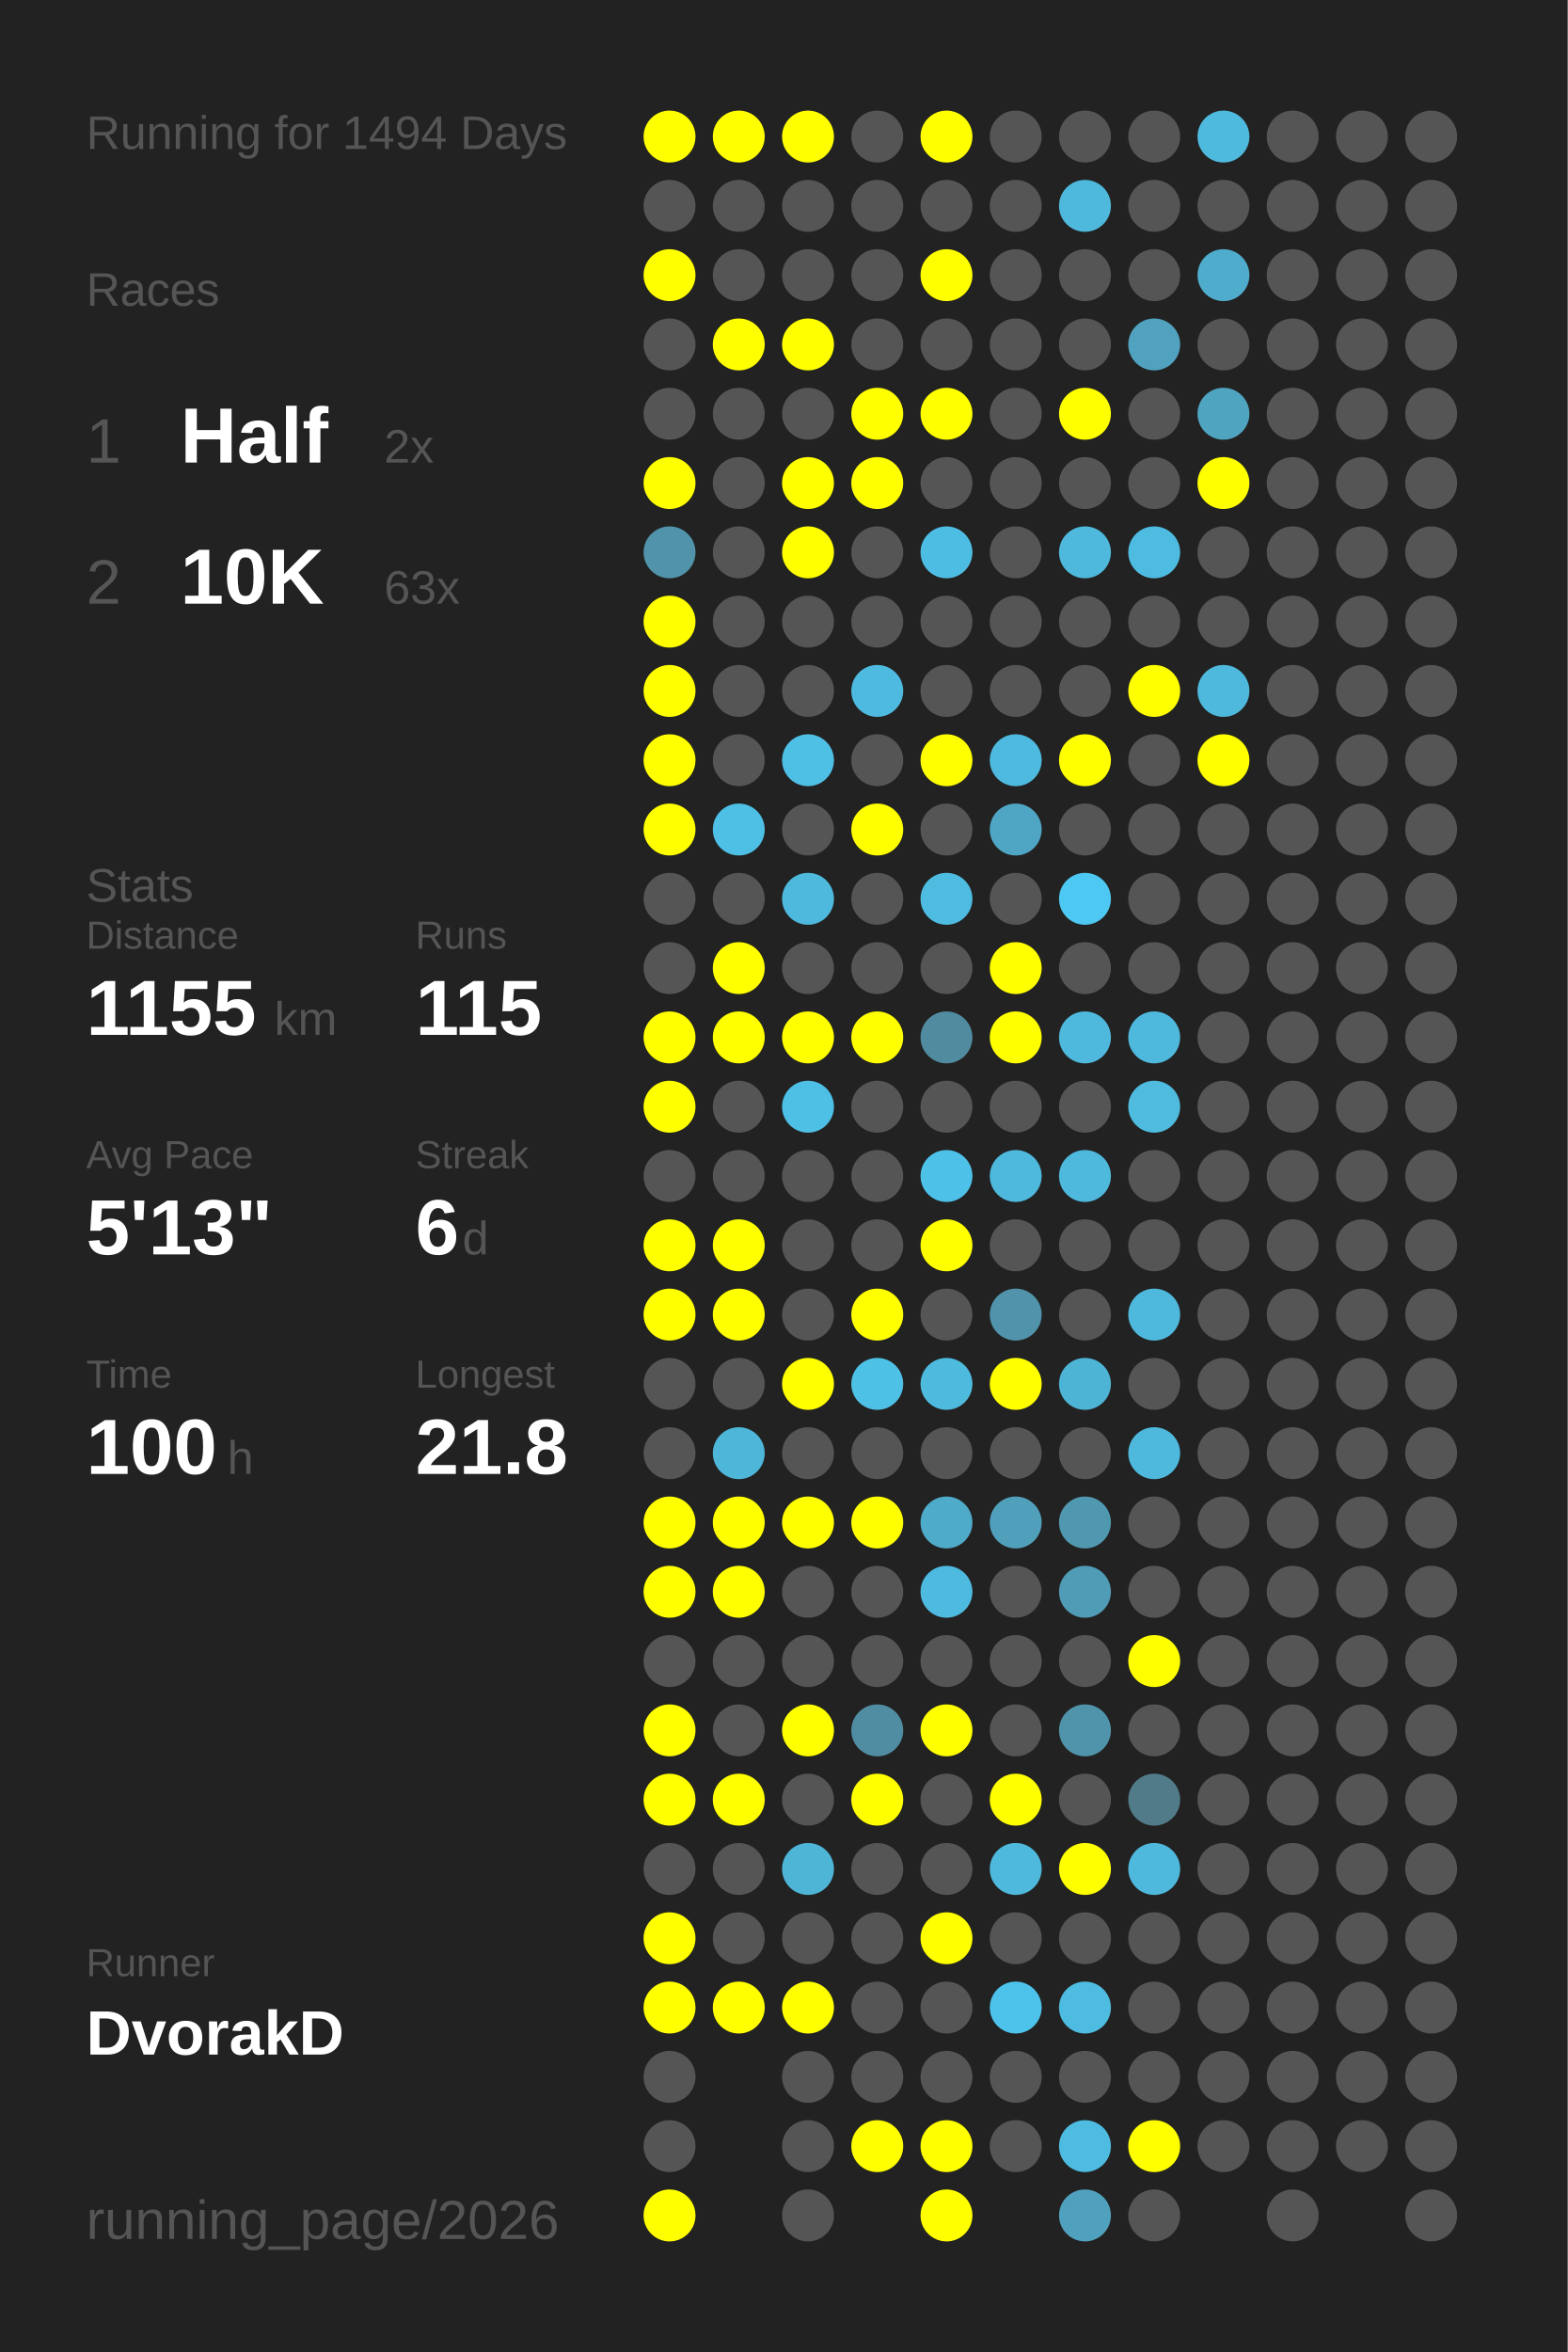
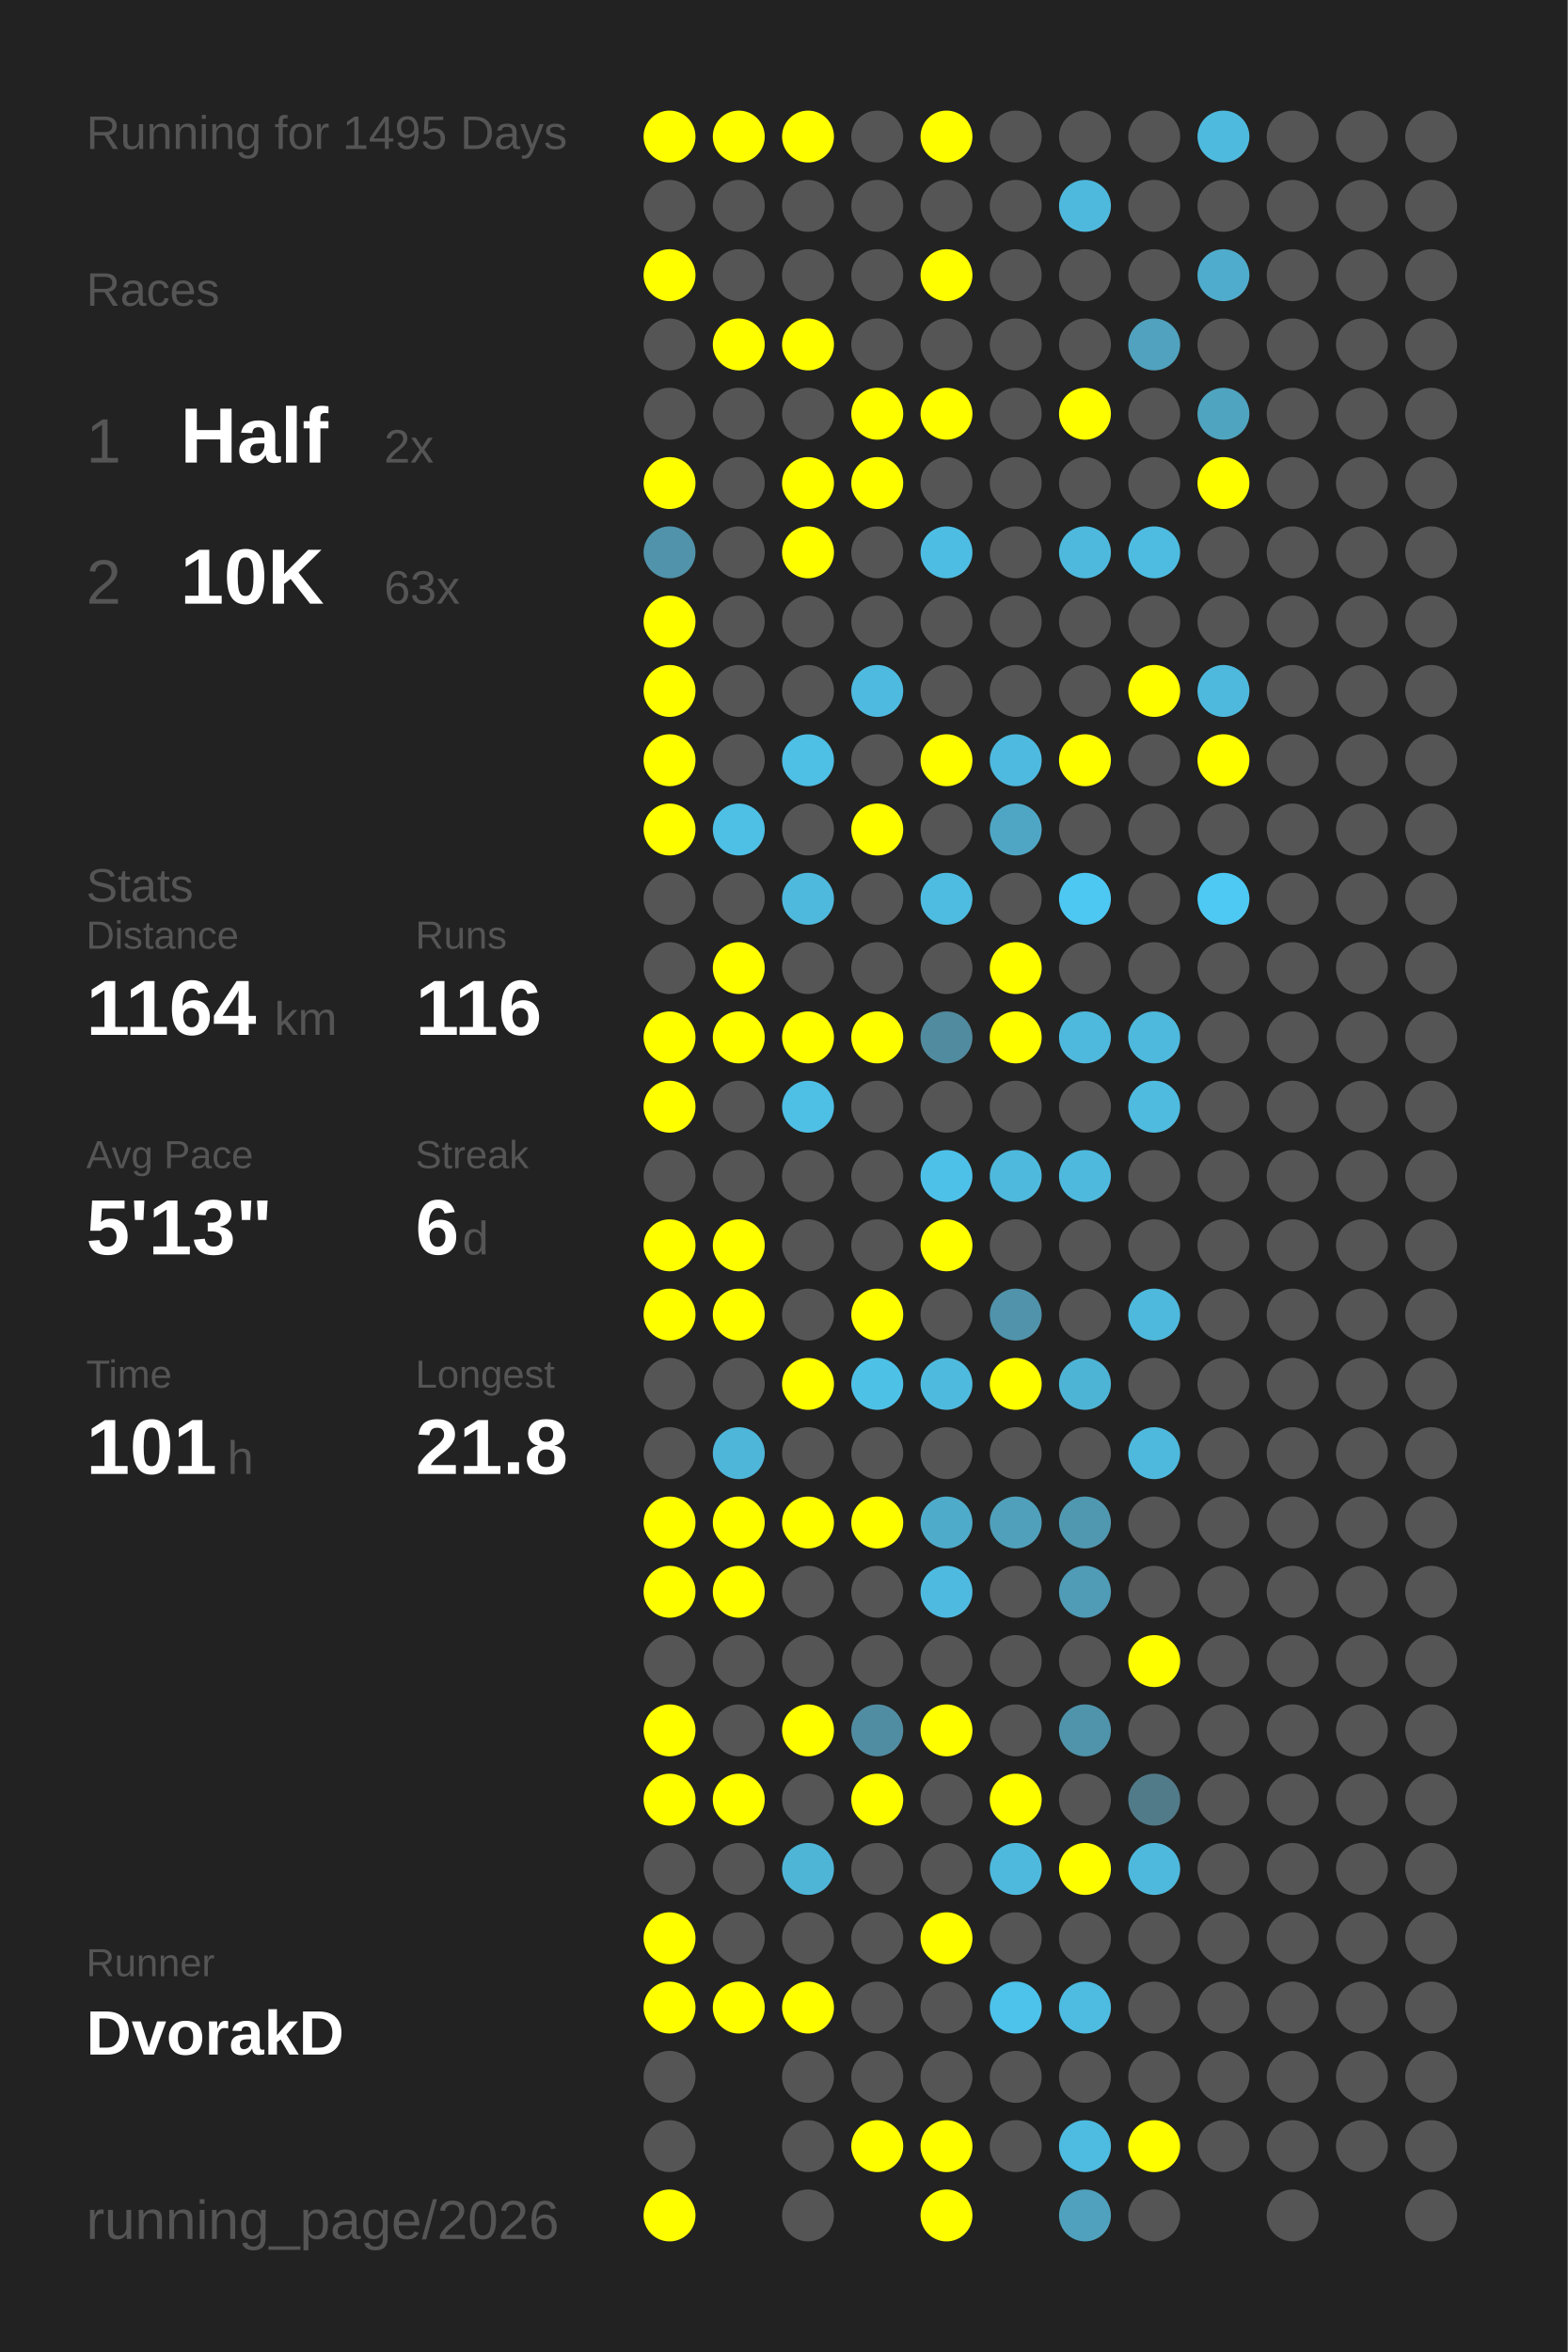
<svg xmlns="http://www.w3.org/2000/svg" baseProfile="full" height="300mm" version="1.1" viewBox="0,0,200,300" width="200mm">
  <defs />
  <rect fill="#222222" height="300" width="200" x="0" y="0" />
-   <text fill="#555555" style="font-size:6px; font-family:Arial;" x="11" y="19">Running for 1494 Days</text>
+   <text fill="#555555" style="font-size:6px; font-family:Arial;" x="11" y="19">Running for 1495 Days</text>
  <text fill="#555555" style="font-size:6px; font-family:Arial;" x="11" y="39">Races</text>
  <text fill="#555555" style="font-size:8px; font-family:Arial;" x="11" y="59">1</text>
  <text fill="#FFFFFF" style="font-size:10px; font-family:Arial; font-weight:bold;" x="23" y="59">Half</text>
  <text fill="#555555" style="font-size:6px; font-family:Arial;" x="49" y="59">2x</text>
  <text fill="#555555" style="font-size:8px; font-family:Arial;" x="11" y="77">2</text>
  <text fill="#FFFFFF" style="font-size:10px; font-family:Arial; font-weight:bold;" x="23" y="77">10K</text>
  <text fill="#555555" style="font-size:6px; font-family:Arial;" x="49" y="77">63x</text>
  <text fill="#555555" style="font-size:6px; font-family:Arial;" x="11" y="115">Stats</text>
  <text fill="#555555" style="font-size:5px; font-family:Arial;" x="11" y="121">Distance</text>
-   <text fill="#FFFFFF" style="font-size:10px; font-family:Arial; font-weight:bold;" x="11" y="132">1155</text>
+   <text fill="#FFFFFF" style="font-size:10px; font-family:Arial; font-weight:bold;" x="11" y="132">1164</text>
  <text fill="#555555" style="font-size:6px; font-family:Arial;" x="35" y="132">km</text>
  <text fill="#555555" style="font-size:5px; font-family:Arial;" x="53" y="121">Runs</text>
-   <text fill="#FFFFFF" style="font-size:10px; font-family:Arial; font-weight:bold;" x="53" y="132">115</text>
+   <text fill="#FFFFFF" style="font-size:10px; font-family:Arial; font-weight:bold;" x="53" y="132">116</text>
  <text fill="#555555" style="font-size:5px; font-family:Arial;" x="11" y="149">Avg Pace</text>
  <text fill="#FFFFFF" style="font-size:10px; font-family:Arial; font-weight:bold;" x="11" y="160">5'13"</text>
  <text fill="#555555" style="font-size:5px; font-family:Arial;" x="53" y="149">Streak</text>
  <text fill="#FFFFFF" style="font-size:10px; font-family:Arial; font-weight:bold;" x="53" y="160">6</text>
  <text fill="#555555" style="font-size:6px; font-family:Arial;" x="59" y="160">d</text>
  <text fill="#555555" style="font-size:5px; font-family:Arial;" x="11" y="177">Time</text>
-   <text fill="#FFFFFF" style="font-size:10px; font-family:Arial; font-weight:bold;" x="11" y="188">100</text>
+   <text fill="#FFFFFF" style="font-size:10px; font-family:Arial; font-weight:bold;" x="11" y="188">101</text>
  <text fill="#555555" style="font-size:6px; font-family:Arial;" x="29" y="188">h</text>
  <text fill="#555555" style="font-size:5px; font-family:Arial;" x="53" y="177">Longest</text>
  <text fill="#FFFFFF" style="font-size:10px; font-family:Arial; font-weight:bold;" x="53" y="188">21.8</text>
  <text fill="#555555" style="font-size:5px; font-family:Arial;" x="11" y="252.065">Runner</text>
  <text fill="#FFFFFF" style="font-size:8px; font-family:Arial; font-weight:bold;" x="11" y="262.065">DvorakD</text>
  <text fill="#555555" style="font-size:7px; font-family:Arial;" x="11" y="285.581">running_page/2026</text>
  <circle cx="85.417" cy="17.419" fill="#FFFF00" r="3.312" />
  <circle cx="85.417" cy="26.258" fill="#555555" r="3.312" />
  <circle cx="85.417" cy="35.097" fill="#FFFF00" r="3.312" />
  <circle cx="85.417" cy="43.935" fill="#555555" r="3.312" />
  <circle cx="85.417" cy="52.774" fill="#555555" r="3.312" />
  <circle cx="85.417" cy="61.613" fill="#FFFF00" r="3.312" />
  <circle cx="85.417" cy="70.452" fill="#5093aa" r="3.312" />
  <circle cx="85.417" cy="79.29" fill="#FFFF00" r="3.312" />
  <circle cx="85.417" cy="88.129" fill="#FFFF00" r="3.312" />
  <circle cx="85.417" cy="96.968" fill="#FFFF00" r="3.312" />
  <circle cx="85.417" cy="105.806" fill="#FFFF00" r="3.312" />
  <circle cx="85.417" cy="114.645" fill="#555555" r="3.312" />
  <circle cx="85.417" cy="123.484" fill="#555555" r="3.312" />
  <circle cx="85.417" cy="132.323" fill="#FFFF00" r="3.312" />
  <circle cx="85.417" cy="141.161" fill="#FFFF00" r="3.312" />
  <circle cx="85.417" cy="150" fill="#555555" r="3.312" />
  <circle cx="85.417" cy="158.839" fill="#FFFF00" r="3.312" />
  <circle cx="85.417" cy="167.677" fill="#FFFF00" r="3.312" />
  <circle cx="85.417" cy="176.516" fill="#555555" r="3.312" />
  <circle cx="85.417" cy="185.355" fill="#555555" r="3.312" />
  <circle cx="85.417" cy="194.194" fill="#FFFF00" r="3.312" />
  <circle cx="85.417" cy="203.032" fill="#FFFF00" r="3.312" />
  <circle cx="85.417" cy="211.871" fill="#555555" r="3.312" />
  <circle cx="85.417" cy="220.71" fill="#FFFF00" r="3.312" />
  <circle cx="85.417" cy="229.548" fill="#FFFF00" r="3.312" />
  <circle cx="85.417" cy="238.387" fill="#555555" r="3.312" />
  <circle cx="85.417" cy="247.226" fill="#FFFF00" r="3.312" />
  <circle cx="85.417" cy="256.065" fill="#FFFF00" r="3.312" />
  <circle cx="85.417" cy="264.903" fill="#555555" r="3.312" />
  <circle cx="85.417" cy="273.742" fill="#555555" r="3.312" />
  <circle cx="85.417" cy="282.581" fill="#FFFF00" r="3.312" />
  <circle cx="94.25" cy="17.419" fill="#FFFF00" r="3.312" />
  <circle cx="94.25" cy="26.258" fill="#555555" r="3.312" />
  <circle cx="94.25" cy="35.097" fill="#555555" r="3.312" />
  <circle cx="94.25" cy="43.935" fill="#FFFF00" r="3.312" />
  <circle cx="94.25" cy="52.774" fill="#555555" r="3.312" />
  <circle cx="94.25" cy="61.613" fill="#555555" r="3.312" />
  <circle cx="94.25" cy="70.452" fill="#555555" r="3.312" />
  <circle cx="94.25" cy="79.29" fill="#555555" r="3.312" />
  <circle cx="94.25" cy="88.129" fill="#555555" r="3.312" />
  <circle cx="94.25" cy="96.968" fill="#555555" r="3.312" />
  <circle cx="94.25" cy="105.806" fill="#4ebfe5" r="3.312" />
  <circle cx="94.25" cy="114.645" fill="#555555" r="3.312" />
  <circle cx="94.25" cy="123.484" fill="#FFFF00" r="3.312" />
  <circle cx="94.25" cy="132.323" fill="#FFFF00" r="3.312" />
  <circle cx="94.25" cy="141.161" fill="#555555" r="3.312" />
  <circle cx="94.25" cy="150" fill="#555555" r="3.312" />
  <circle cx="94.25" cy="158.839" fill="#FFFF00" r="3.312" />
  <circle cx="94.25" cy="167.677" fill="#FFFF00" r="3.312" />
  <circle cx="94.25" cy="176.516" fill="#555555" r="3.312" />
  <circle cx="94.25" cy="185.355" fill="#4eb6d9" r="3.312" />
  <circle cx="94.25" cy="194.194" fill="#FFFF00" r="3.312" />
  <circle cx="94.25" cy="203.032" fill="#FFFF00" r="3.312" />
  <circle cx="94.25" cy="211.871" fill="#555555" r="3.312" />
  <circle cx="94.25" cy="220.71" fill="#555555" r="3.312" />
  <circle cx="94.25" cy="229.548" fill="#FFFF00" r="3.312" />
  <circle cx="94.25" cy="238.387" fill="#555555" r="3.312" />
  <circle cx="94.25" cy="247.226" fill="#555555" r="3.312" />
  <circle cx="94.25" cy="256.065" fill="#FFFF00" r="3.312" />
  <circle cx="103.083" cy="17.419" fill="#FFFF00" r="3.312" />
  <circle cx="103.083" cy="26.258" fill="#555555" r="3.312" />
  <circle cx="103.083" cy="35.097" fill="#555555" r="3.312" />
  <circle cx="103.083" cy="43.935" fill="#FFFF00" r="3.312" />
  <circle cx="103.083" cy="52.774" fill="#555555" r="3.312" />
  <circle cx="103.083" cy="61.613" fill="#FFFF00" r="3.312" />
  <circle cx="103.083" cy="70.452" fill="#FFFF00" r="3.312" />
  <circle cx="103.083" cy="79.29" fill="#555555" r="3.312" />
  <circle cx="103.083" cy="88.129" fill="#555555" r="3.312" />
  <circle cx="103.083" cy="96.968" fill="#4ebfe5" r="3.312" />
  <circle cx="103.083" cy="105.806" fill="#555555" r="3.312" />
  <circle cx="103.083" cy="114.645" fill="#4eb9dd" r="3.312" />
  <circle cx="103.083" cy="123.484" fill="#555555" r="3.312" />
  <circle cx="103.083" cy="132.323" fill="#FFFF00" r="3.312" />
  <circle cx="103.083" cy="141.161" fill="#4ebfe5" r="3.312" />
  <circle cx="103.083" cy="150" fill="#555555" r="3.312" />
  <circle cx="103.083" cy="158.839" fill="#555555" r="3.312" />
  <circle cx="103.083" cy="167.677" fill="#555555" r="3.312" />
  <circle cx="103.083" cy="176.516" fill="#FFFF00" r="3.312" />
  <circle cx="103.083" cy="185.355" fill="#555555" r="3.312" />
  <circle cx="103.083" cy="194.194" fill="#FFFF00" r="3.312" />
  <circle cx="103.083" cy="203.032" fill="#555555" r="3.312" />
  <circle cx="103.083" cy="211.871" fill="#555555" r="3.312" />
  <circle cx="103.083" cy="220.71" fill="#FFFF00" r="3.312" />
  <circle cx="103.083" cy="229.548" fill="#555555" r="3.312" />
  <circle cx="103.083" cy="238.387" fill="#4eb5d7" r="3.312" />
  <circle cx="103.083" cy="247.226" fill="#555555" r="3.312" />
  <circle cx="103.083" cy="256.065" fill="#FFFF00" r="3.312" />
  <circle cx="103.083" cy="264.903" fill="#555555" r="3.312" />
  <circle cx="103.083" cy="273.742" fill="#555555" r="3.312" />
  <circle cx="103.083" cy="282.581" fill="#555555" r="3.312" />
  <circle cx="111.917" cy="17.419" fill="#555555" r="3.312" />
  <circle cx="111.917" cy="26.258" fill="#555555" r="3.312" />
  <circle cx="111.917" cy="35.097" fill="#555555" r="3.312" />
  <circle cx="111.917" cy="43.935" fill="#555555" r="3.312" />
  <circle cx="111.917" cy="52.774" fill="#FFFF00" r="3.312" />
  <circle cx="111.917" cy="61.613" fill="#FFFF00" r="3.312" />
  <circle cx="111.917" cy="70.452" fill="#555555" r="3.312" />
  <circle cx="111.917" cy="79.29" fill="#555555" r="3.312" />
  <circle cx="111.917" cy="88.129" fill="#4ebadf" r="3.312" />
  <circle cx="111.917" cy="96.968" fill="#555555" r="3.312" />
  <circle cx="111.917" cy="105.806" fill="#FFFF00" r="3.312" />
  <circle cx="111.917" cy="114.645" fill="#555555" r="3.312" />
  <circle cx="111.917" cy="123.484" fill="#555555" r="3.312" />
  <circle cx="111.917" cy="132.323" fill="#FFFF00" r="3.312" />
  <circle cx="111.917" cy="141.161" fill="#555555" r="3.312" />
  <circle cx="111.917" cy="150" fill="#555555" r="3.312" />
  <circle cx="111.917" cy="158.839" fill="#555555" r="3.312" />
  <circle cx="111.917" cy="167.677" fill="#FFFF00" r="3.312" />
  <circle cx="111.917" cy="176.516" fill="#4ec1e7" r="3.312" />
  <circle cx="111.917" cy="185.355" fill="#555555" r="3.312" />
  <circle cx="111.917" cy="194.194" fill="#FFFF00" r="3.312" />
  <circle cx="111.917" cy="203.032" fill="#555555" r="3.312" />
  <circle cx="111.917" cy="211.871" fill="#555555" r="3.312" />
  <circle cx="111.917" cy="220.71" fill="#518da2" r="3.312" />
  <circle cx="111.917" cy="229.548" fill="#FFFF00" r="3.312" />
  <circle cx="111.917" cy="238.387" fill="#555555" r="3.312" />
  <circle cx="111.917" cy="247.226" fill="#555555" r="3.312" />
  <circle cx="111.917" cy="256.065" fill="#555555" r="3.312" />
  <circle cx="111.917" cy="264.903" fill="#555555" r="3.312" />
  <circle cx="111.917" cy="273.742" fill="#FFFF00" r="3.312" />
  <circle cx="120.75" cy="17.419" fill="#FFFF00" r="3.312" />
  <circle cx="120.75" cy="26.258" fill="#555555" r="3.312" />
  <circle cx="120.75" cy="35.097" fill="#FFFF00" r="3.312" />
  <circle cx="120.75" cy="43.935" fill="#555555" r="3.312" />
  <circle cx="120.75" cy="52.774" fill="#FFFF00" r="3.312" />
  <circle cx="120.75" cy="61.613" fill="#555555" r="3.312" />
  <circle cx="120.75" cy="70.452" fill="#4ebde3" r="3.312" />
  <circle cx="120.75" cy="79.29" fill="#555555" r="3.312" />
  <circle cx="120.75" cy="88.129" fill="#555555" r="3.312" />
  <circle cx="120.75" cy="96.968" fill="#FFFF00" r="3.312" />
  <circle cx="120.75" cy="105.806" fill="#555555" r="3.312" />
  <circle cx="120.75" cy="114.645" fill="#4ebce1" r="3.312" />
  <circle cx="120.75" cy="123.484" fill="#555555" r="3.312" />
  <circle cx="120.75" cy="132.323" fill="#518b9f" r="3.312" />
  <circle cx="120.75" cy="141.161" fill="#555555" r="3.312" />
  <circle cx="120.75" cy="150" fill="#4ec1e9" r="3.312" />
  <circle cx="120.75" cy="158.839" fill="#FFFF00" r="3.312" />
  <circle cx="120.75" cy="167.677" fill="#555555" r="3.312" />
  <circle cx="120.75" cy="176.516" fill="#4ebade" r="3.312" />
  <circle cx="120.75" cy="185.355" fill="#555555" r="3.312" />
  <circle cx="120.75" cy="194.194" fill="#4fabca" r="3.312" />
  <circle cx="120.75" cy="203.032" fill="#4ebadf" r="3.312" />
  <circle cx="120.75" cy="211.871" fill="#555555" r="3.312" />
  <circle cx="120.75" cy="220.71" fill="#FFFF00" r="3.312" />
  <circle cx="120.75" cy="229.548" fill="#555555" r="3.312" />
  <circle cx="120.75" cy="238.387" fill="#555555" r="3.312" />
  <circle cx="120.75" cy="247.226" fill="#FFFF00" r="3.312" />
  <circle cx="120.75" cy="256.065" fill="#555555" r="3.312" />
  <circle cx="120.75" cy="264.903" fill="#555555" r="3.312" />
  <circle cx="120.75" cy="273.742" fill="#FFFF00" r="3.312" />
  <circle cx="120.75" cy="282.581" fill="#FFFF00" r="3.312" />
  <circle cx="129.583" cy="17.419" fill="#555555" r="3.312" />
  <circle cx="129.583" cy="26.258" fill="#555555" r="3.312" />
  <circle cx="129.583" cy="35.097" fill="#555555" r="3.312" />
  <circle cx="129.583" cy="43.935" fill="#555555" r="3.312" />
  <circle cx="129.583" cy="52.774" fill="#555555" r="3.312" />
  <circle cx="129.583" cy="61.613" fill="#555555" r="3.312" />
  <circle cx="129.583" cy="70.452" fill="#555555" r="3.312" />
  <circle cx="129.583" cy="79.29" fill="#555555" r="3.312" />
  <circle cx="129.583" cy="88.129" fill="#555555" r="3.312" />
  <circle cx="129.583" cy="96.968" fill="#4ebadf" r="3.312" />
  <circle cx="129.583" cy="105.806" fill="#4fa6c4" r="3.312" />
  <circle cx="129.583" cy="114.645" fill="#555555" r="3.312" />
  <circle cx="129.583" cy="123.484" fill="#FFFF00" r="3.312" />
  <circle cx="129.583" cy="132.323" fill="#FFFF00" r="3.312" />
  <circle cx="129.583" cy="141.161" fill="#555555" r="3.312" />
  <circle cx="129.583" cy="150" fill="#4eb9dd" r="3.312" />
  <circle cx="129.583" cy="158.839" fill="#555555" r="3.312" />
  <circle cx="129.583" cy="167.677" fill="#5093aa" r="3.312" />
  <circle cx="129.583" cy="176.516" fill="#FFFF00" r="3.312" />
  <circle cx="129.583" cy="185.355" fill="#555555" r="3.312" />
  <circle cx="129.583" cy="194.194" fill="#50a0bb" r="3.312" />
  <circle cx="129.583" cy="203.032" fill="#555555" r="3.312" />
  <circle cx="129.583" cy="211.871" fill="#555555" r="3.312" />
  <circle cx="129.583" cy="220.71" fill="#555555" r="3.312" />
  <circle cx="129.583" cy="229.548" fill="#FFFF00" r="3.312" />
  <circle cx="129.583" cy="238.387" fill="#4eb9dd" r="3.312" />
  <circle cx="129.583" cy="247.226" fill="#555555" r="3.312" />
  <circle cx="129.583" cy="256.065" fill="#4dc2ea" r="3.312" />
  <circle cx="129.583" cy="264.903" fill="#555555" r="3.312" />
  <circle cx="129.583" cy="273.742" fill="#555555" r="3.312" />
  <circle cx="138.417" cy="17.419" fill="#555555" r="3.312" />
  <circle cx="138.417" cy="26.258" fill="#4eb9dd" r="3.312" />
  <circle cx="138.417" cy="35.097" fill="#555555" r="3.312" />
  <circle cx="138.417" cy="43.935" fill="#555555" r="3.312" />
  <circle cx="138.417" cy="52.774" fill="#FFFF00" r="3.312" />
  <circle cx="138.417" cy="61.613" fill="#555555" r="3.312" />
  <circle cx="138.417" cy="70.452" fill="#4eb9dd" r="3.312" />
  <circle cx="138.417" cy="79.29" fill="#555555" r="3.312" />
  <circle cx="138.417" cy="88.129" fill="#555555" r="3.312" />
  <circle cx="138.417" cy="96.968" fill="#FFFF00" r="3.312" />
  <circle cx="138.417" cy="105.806" fill="#555555" r="3.312" />
  <circle cx="138.417" cy="114.645" fill="#4dc8f2" r="3.312" />
  <circle cx="138.417" cy="123.484" fill="#555555" r="3.312" />
  <circle cx="138.417" cy="132.323" fill="#4eb9dd" r="3.312" />
  <circle cx="138.417" cy="141.161" fill="#555555" r="3.312" />
  <circle cx="138.417" cy="150" fill="#4eb9dd" r="3.312" />
  <circle cx="138.417" cy="158.839" fill="#555555" r="3.312" />
  <circle cx="138.417" cy="167.677" fill="#555555" r="3.312" />
  <circle cx="138.417" cy="176.516" fill="#4eb4d6" r="3.312" />
  <circle cx="138.417" cy="185.355" fill="#555555" r="3.312" />
  <circle cx="138.417" cy="194.194" fill="#5098b0" r="3.312" />
  <circle cx="138.417" cy="203.032" fill="#509bb5" r="3.312" />
  <circle cx="138.417" cy="211.871" fill="#555555" r="3.312" />
  <circle cx="138.417" cy="220.71" fill="#5094ab" r="3.312" />
  <circle cx="138.417" cy="229.548" fill="#555555" r="3.312" />
  <circle cx="138.417" cy="238.387" fill="#FFFF00" r="3.312" />
  <circle cx="138.417" cy="247.226" fill="#555555" r="3.312" />
  <circle cx="138.417" cy="256.065" fill="#4ebbe0" r="3.312" />
  <circle cx="138.417" cy="264.903" fill="#555555" r="3.312" />
  <circle cx="138.417" cy="273.742" fill="#4ebbe0" r="3.312" />
  <circle cx="138.417" cy="282.581" fill="#50a1bd" r="3.312" />
  <circle cx="147.25" cy="17.419" fill="#555555" r="3.312" />
  <circle cx="147.25" cy="26.258" fill="#555555" r="3.312" />
  <circle cx="147.25" cy="35.097" fill="#555555" r="3.312" />
  <circle cx="147.25" cy="43.935" fill="#50a2be" r="3.312" />
  <circle cx="147.25" cy="52.774" fill="#555555" r="3.312" />
  <circle cx="147.25" cy="61.613" fill="#555555" r="3.312" />
  <circle cx="147.25" cy="70.452" fill="#4ebce1" r="3.312" />
  <circle cx="147.25" cy="79.29" fill="#555555" r="3.312" />
  <circle cx="147.25" cy="88.129" fill="#FFFF00" r="3.312" />
  <circle cx="147.25" cy="96.968" fill="#555555" r="3.312" />
  <circle cx="147.25" cy="105.806" fill="#555555" r="3.312" />
  <circle cx="147.25" cy="114.645" fill="#555555" r="3.312" />
  <circle cx="147.25" cy="123.484" fill="#555555" r="3.312" />
  <circle cx="147.25" cy="132.323" fill="#4eb9dd" r="3.312" />
  <circle cx="147.25" cy="141.161" fill="#4ebbdf" r="3.312" />
  <circle cx="147.25" cy="150" fill="#555555" r="3.312" />
  <circle cx="147.25" cy="158.839" fill="#555555" r="3.312" />
  <circle cx="147.25" cy="167.677" fill="#4eb9dd" r="3.312" />
  <circle cx="147.25" cy="176.516" fill="#555555" r="3.312" />
  <circle cx="147.25" cy="185.355" fill="#4eb9dd" r="3.312" />
  <circle cx="147.25" cy="194.194" fill="#555555" r="3.312" />
  <circle cx="147.25" cy="203.032" fill="#555555" r="3.312" />
  <circle cx="147.25" cy="211.871" fill="#FFFF00" r="3.312" />
  <circle cx="147.25" cy="220.71" fill="#555555" r="3.312" />
  <circle cx="147.25" cy="229.548" fill="#527b89" r="3.312" />
  <circle cx="147.25" cy="238.387" fill="#4eb9dd" r="3.312" />
  <circle cx="147.25" cy="247.226" fill="#555555" r="3.312" />
  <circle cx="147.25" cy="256.065" fill="#555555" r="3.312" />
  <circle cx="147.25" cy="264.903" fill="#555555" r="3.312" />
  <circle cx="147.25" cy="273.742" fill="#FFFF00" r="3.312" />
  <circle cx="147.25" cy="282.581" fill="#555555" r="3.312" />
  <circle cx="156.083" cy="17.419" fill="#4ebade" r="3.312" />
  <circle cx="156.083" cy="26.258" fill="#555555" r="3.312" />
  <circle cx="156.083" cy="35.097" fill="#4faccc" r="3.312" />
  <circle cx="156.083" cy="43.935" fill="#555555" r="3.312" />
  <circle cx="156.083" cy="52.774" fill="#4fa4c0" r="3.312" />
  <circle cx="156.083" cy="61.613" fill="#FFFF00" r="3.312" />
  <circle cx="156.083" cy="70.452" fill="#555555" r="3.312" />
  <circle cx="156.083" cy="79.29" fill="#555555" r="3.312" />
  <circle cx="156.083" cy="88.129" fill="#4eb9dd" r="3.312" />
  <circle cx="156.083" cy="96.968" fill="#FFFF00" r="3.312" />
  <circle cx="156.083" cy="105.806" fill="#555555" r="3.312" />
-   <circle cx="156.083" cy="114.645" fill="#555555" r="3.312" />
+   <circle cx="156.083" cy="114.645" fill="#4dc9f3" r="3.312" />
  <circle cx="156.083" cy="123.484" fill="#555555" r="3.312" />
  <circle cx="156.083" cy="132.323" fill="#555555" r="3.312" />
  <circle cx="156.083" cy="141.161" fill="#555555" r="3.312" />
  <circle cx="156.083" cy="150" fill="#555555" r="3.312" />
  <circle cx="156.083" cy="158.839" fill="#555555" r="3.312" />
  <circle cx="156.083" cy="167.677" fill="#555555" r="3.312" />
  <circle cx="156.083" cy="176.516" fill="#555555" r="3.312" />
  <circle cx="156.083" cy="185.355" fill="#555555" r="3.312" />
  <circle cx="156.083" cy="194.194" fill="#555555" r="3.312" />
  <circle cx="156.083" cy="203.032" fill="#555555" r="3.312" />
  <circle cx="156.083" cy="211.871" fill="#555555" r="3.312" />
  <circle cx="156.083" cy="220.71" fill="#555555" r="3.312" />
  <circle cx="156.083" cy="229.548" fill="#555555" r="3.312" />
  <circle cx="156.083" cy="238.387" fill="#555555" r="3.312" />
  <circle cx="156.083" cy="247.226" fill="#555555" r="3.312" />
  <circle cx="156.083" cy="256.065" fill="#555555" r="3.312" />
  <circle cx="156.083" cy="264.903" fill="#555555" r="3.312" />
  <circle cx="156.083" cy="273.742" fill="#555555" r="3.312" />
  <circle cx="164.917" cy="17.419" fill="#555555" r="3.312" />
  <circle cx="164.917" cy="26.258" fill="#555555" r="3.312" />
  <circle cx="164.917" cy="35.097" fill="#555555" r="3.312" />
  <circle cx="164.917" cy="43.935" fill="#555555" r="3.312" />
  <circle cx="164.917" cy="52.774" fill="#555555" r="3.312" />
  <circle cx="164.917" cy="61.613" fill="#555555" r="3.312" />
  <circle cx="164.917" cy="70.452" fill="#555555" r="3.312" />
  <circle cx="164.917" cy="79.29" fill="#555555" r="3.312" />
  <circle cx="164.917" cy="88.129" fill="#555555" r="3.312" />
  <circle cx="164.917" cy="96.968" fill="#555555" r="3.312" />
  <circle cx="164.917" cy="105.806" fill="#555555" r="3.312" />
  <circle cx="164.917" cy="114.645" fill="#555555" r="3.312" />
  <circle cx="164.917" cy="123.484" fill="#555555" r="3.312" />
  <circle cx="164.917" cy="132.323" fill="#555555" r="3.312" />
  <circle cx="164.917" cy="141.161" fill="#555555" r="3.312" />
  <circle cx="164.917" cy="150" fill="#555555" r="3.312" />
  <circle cx="164.917" cy="158.839" fill="#555555" r="3.312" />
  <circle cx="164.917" cy="167.677" fill="#555555" r="3.312" />
  <circle cx="164.917" cy="176.516" fill="#555555" r="3.312" />
  <circle cx="164.917" cy="185.355" fill="#555555" r="3.312" />
  <circle cx="164.917" cy="194.194" fill="#555555" r="3.312" />
  <circle cx="164.917" cy="203.032" fill="#555555" r="3.312" />
  <circle cx="164.917" cy="211.871" fill="#555555" r="3.312" />
  <circle cx="164.917" cy="220.71" fill="#555555" r="3.312" />
  <circle cx="164.917" cy="229.548" fill="#555555" r="3.312" />
  <circle cx="164.917" cy="238.387" fill="#555555" r="3.312" />
  <circle cx="164.917" cy="247.226" fill="#555555" r="3.312" />
  <circle cx="164.917" cy="256.065" fill="#555555" r="3.312" />
  <circle cx="164.917" cy="264.903" fill="#555555" r="3.312" />
  <circle cx="164.917" cy="273.742" fill="#555555" r="3.312" />
  <circle cx="164.917" cy="282.581" fill="#555555" r="3.312" />
  <circle cx="173.75" cy="17.419" fill="#555555" r="3.312" />
  <circle cx="173.75" cy="26.258" fill="#555555" r="3.312" />
  <circle cx="173.75" cy="35.097" fill="#555555" r="3.312" />
  <circle cx="173.75" cy="43.935" fill="#555555" r="3.312" />
  <circle cx="173.75" cy="52.774" fill="#555555" r="3.312" />
  <circle cx="173.75" cy="61.613" fill="#555555" r="3.312" />
  <circle cx="173.75" cy="70.452" fill="#555555" r="3.312" />
  <circle cx="173.75" cy="79.29" fill="#555555" r="3.312" />
  <circle cx="173.75" cy="88.129" fill="#555555" r="3.312" />
  <circle cx="173.75" cy="96.968" fill="#555555" r="3.312" />
  <circle cx="173.75" cy="105.806" fill="#555555" r="3.312" />
  <circle cx="173.75" cy="114.645" fill="#555555" r="3.312" />
  <circle cx="173.75" cy="123.484" fill="#555555" r="3.312" />
  <circle cx="173.75" cy="132.323" fill="#555555" r="3.312" />
  <circle cx="173.75" cy="141.161" fill="#555555" r="3.312" />
  <circle cx="173.75" cy="150" fill="#555555" r="3.312" />
  <circle cx="173.75" cy="158.839" fill="#555555" r="3.312" />
  <circle cx="173.75" cy="167.677" fill="#555555" r="3.312" />
  <circle cx="173.75" cy="176.516" fill="#555555" r="3.312" />
  <circle cx="173.75" cy="185.355" fill="#555555" r="3.312" />
  <circle cx="173.75" cy="194.194" fill="#555555" r="3.312" />
  <circle cx="173.75" cy="203.032" fill="#555555" r="3.312" />
  <circle cx="173.75" cy="211.871" fill="#555555" r="3.312" />
  <circle cx="173.75" cy="220.71" fill="#555555" r="3.312" />
  <circle cx="173.75" cy="229.548" fill="#555555" r="3.312" />
  <circle cx="173.75" cy="238.387" fill="#555555" r="3.312" />
  <circle cx="173.75" cy="247.226" fill="#555555" r="3.312" />
  <circle cx="173.75" cy="256.065" fill="#555555" r="3.312" />
  <circle cx="173.75" cy="264.903" fill="#555555" r="3.312" />
  <circle cx="173.75" cy="273.742" fill="#555555" r="3.312" />
  <circle cx="182.583" cy="17.419" fill="#555555" r="3.312" />
  <circle cx="182.583" cy="26.258" fill="#555555" r="3.312" />
  <circle cx="182.583" cy="35.097" fill="#555555" r="3.312" />
  <circle cx="182.583" cy="43.935" fill="#555555" r="3.312" />
  <circle cx="182.583" cy="52.774" fill="#555555" r="3.312" />
  <circle cx="182.583" cy="61.613" fill="#555555" r="3.312" />
  <circle cx="182.583" cy="70.452" fill="#555555" r="3.312" />
  <circle cx="182.583" cy="79.29" fill="#555555" r="3.312" />
  <circle cx="182.583" cy="88.129" fill="#555555" r="3.312" />
  <circle cx="182.583" cy="96.968" fill="#555555" r="3.312" />
  <circle cx="182.583" cy="105.806" fill="#555555" r="3.312" />
  <circle cx="182.583" cy="114.645" fill="#555555" r="3.312" />
  <circle cx="182.583" cy="123.484" fill="#555555" r="3.312" />
  <circle cx="182.583" cy="132.323" fill="#555555" r="3.312" />
  <circle cx="182.583" cy="141.161" fill="#555555" r="3.312" />
  <circle cx="182.583" cy="150" fill="#555555" r="3.312" />
  <circle cx="182.583" cy="158.839" fill="#555555" r="3.312" />
  <circle cx="182.583" cy="167.677" fill="#555555" r="3.312" />
  <circle cx="182.583" cy="176.516" fill="#555555" r="3.312" />
  <circle cx="182.583" cy="185.355" fill="#555555" r="3.312" />
  <circle cx="182.583" cy="194.194" fill="#555555" r="3.312" />
  <circle cx="182.583" cy="203.032" fill="#555555" r="3.312" />
  <circle cx="182.583" cy="211.871" fill="#555555" r="3.312" />
  <circle cx="182.583" cy="220.71" fill="#555555" r="3.312" />
  <circle cx="182.583" cy="229.548" fill="#555555" r="3.312" />
  <circle cx="182.583" cy="238.387" fill="#555555" r="3.312" />
  <circle cx="182.583" cy="247.226" fill="#555555" r="3.312" />
  <circle cx="182.583" cy="256.065" fill="#555555" r="3.312" />
  <circle cx="182.583" cy="264.903" fill="#555555" r="3.312" />
  <circle cx="182.583" cy="273.742" fill="#555555" r="3.312" />
  <circle cx="182.583" cy="282.581" fill="#555555" r="3.312" />
</svg>
